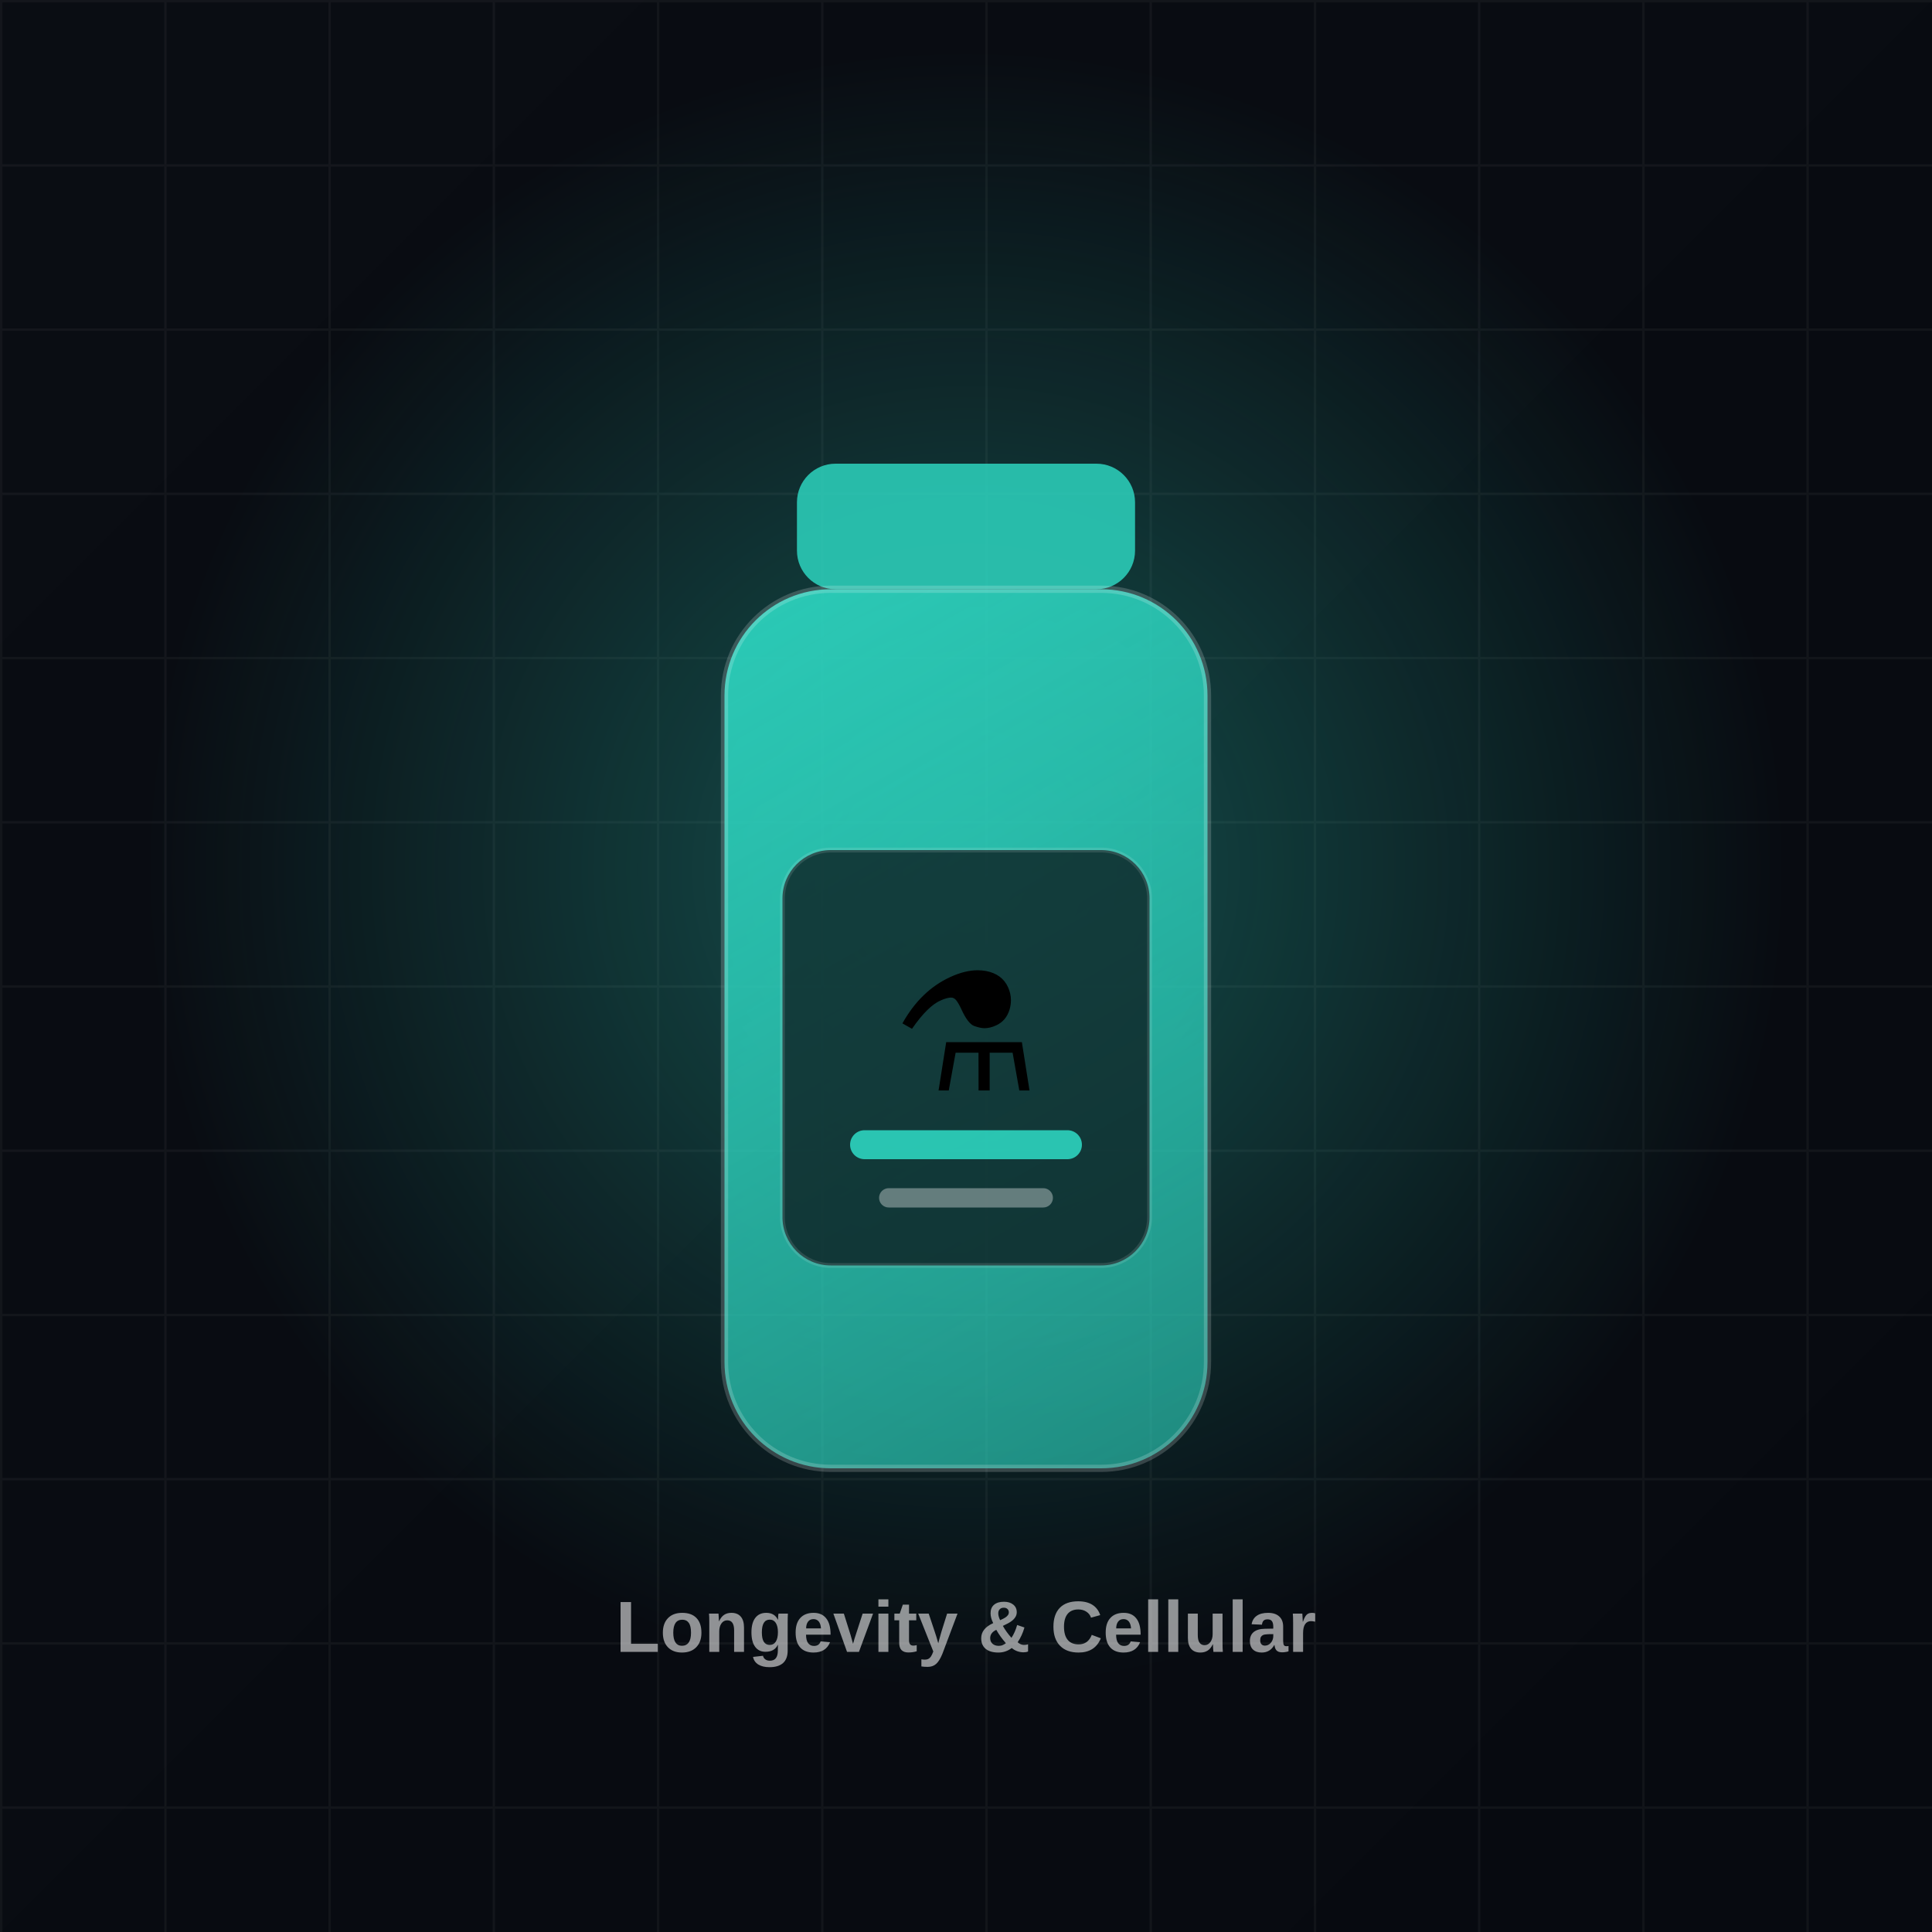
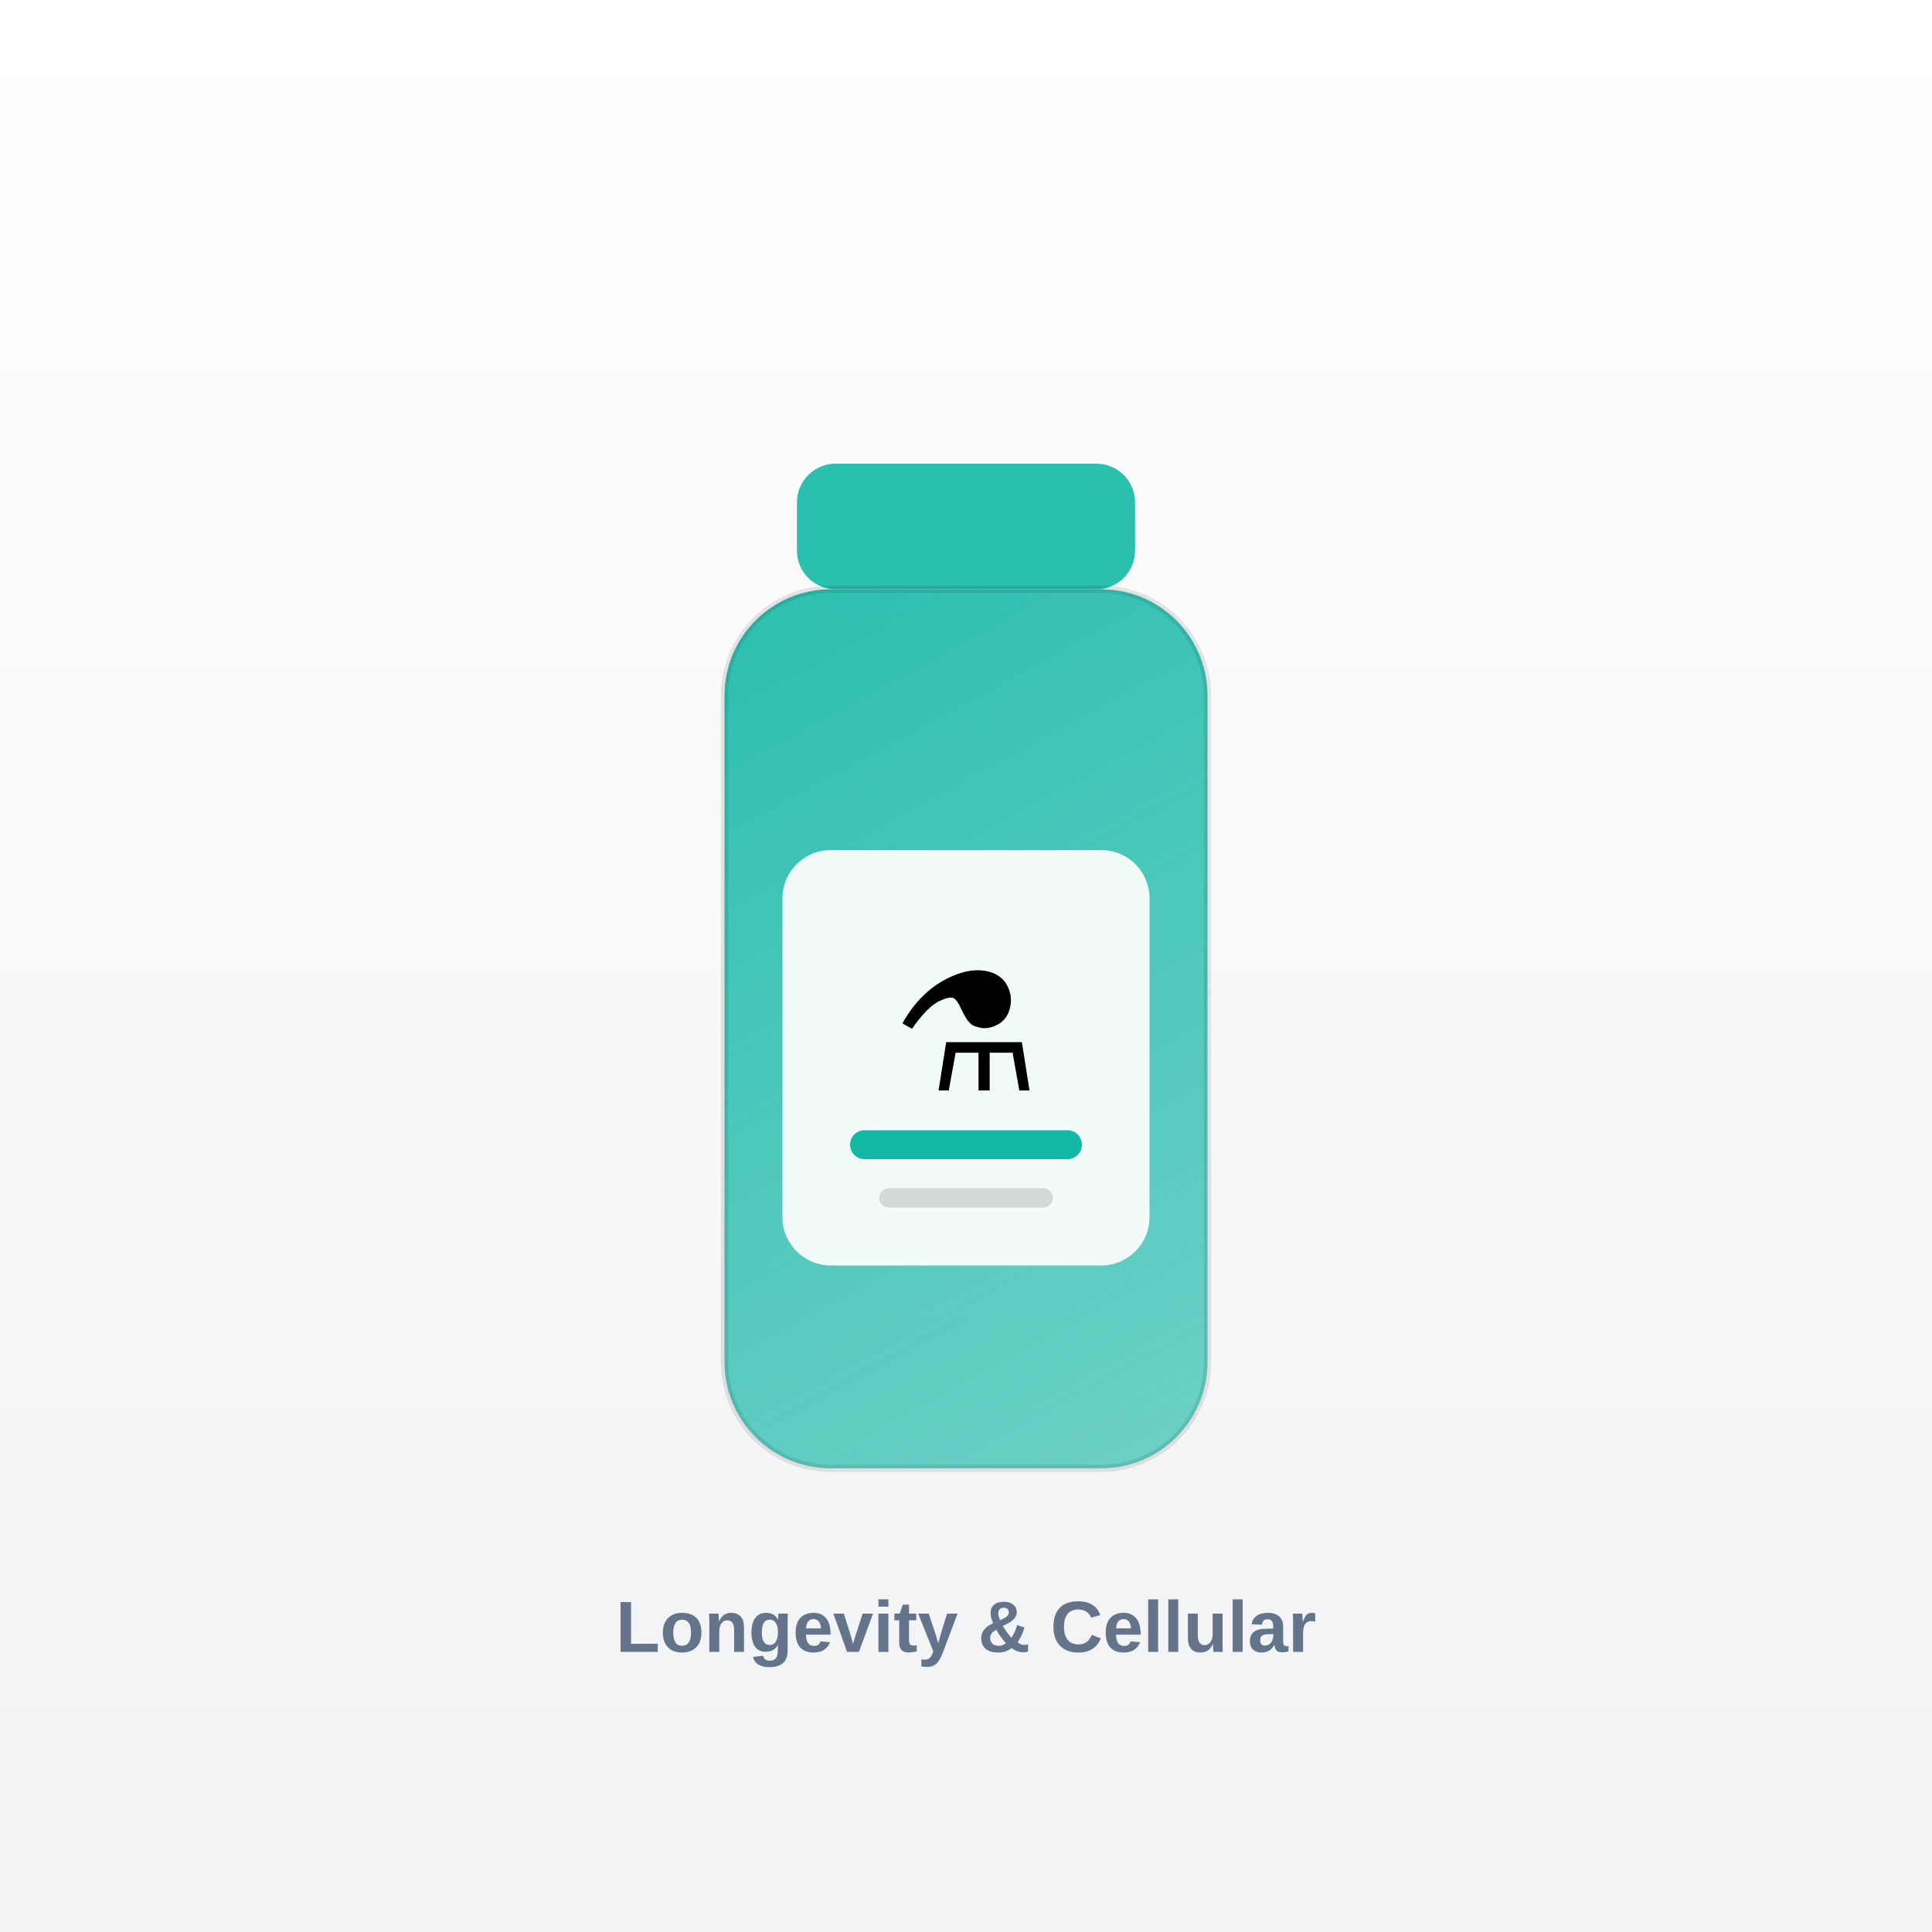
<svg xmlns="http://www.w3.org/2000/svg" viewBox="0 0 400 400" width="400" height="400">
  <defs>
-     <linearGradient id="bg" x1="0" y1="0" x2="400" y2="400" gradientUnits="userSpaceOnUse">
-       <stop offset="0" stop-color="#0a0d13" />
-       <stop offset="1" stop-color="#070a10" />
+     <linearGradient id="bg" x1="0" y1="0" x2="0" y2="400" gradientUnits="userSpaceOnUse">
+       <stop offset="0" stop-color="#ffffff" />
+       <stop offset="1" stop-color="#f1f2f4" />
    </linearGradient>
-     <linearGradient id="jar" x1="140" y1="120" x2="260" y2="330" gradientUnits="userSpaceOnUse">
-       <stop offset="0" stop-color="#2dd4bf" stop-opacity="0.95" />
-       <stop offset="1" stop-color="#2dd4bf" stop-opacity="0.55" />
+     <linearGradient id="jar" x1="150" y1="120" x2="250" y2="304" gradientUnits="userSpaceOnUse">
+       <stop offset="0" stop-color="#14b8a6" stop-opacity="0.9" />
+       <stop offset="1" stop-color="#14b8a6" stop-opacity="0.6" />
    </linearGradient>
-     <radialGradient id="glow" cx="200" cy="180" r="170" gradientUnits="userSpaceOnUse">
-       <stop offset="0" stop-color="#2dd4bf" stop-opacity="0.35" />
-       <stop offset="1" stop-color="#2dd4bf" stop-opacity="0" />
-     </radialGradient>
-     <pattern id="grid" width="34" height="34" patternUnits="userSpaceOnUse">
-       <path d="M34 0H0V34" fill="none" stroke="#ffffff" stroke-opacity="0.04" stroke-width="1" />
-     </pattern>
  </defs>
  <rect width="400" height="400" fill="url(#bg)" />
-   <rect width="400" height="400" fill="url(#grid)" />
-   <rect width="400" height="400" fill="url(#glow)" />
-   <rect x="165" y="96" width="70" height="26" rx="8" fill="#2dd4bf" fill-opacity="0.85" />
+   <rect x="165" y="96" width="70" height="26" rx="8" fill="#14b8a6" fill-opacity="0.9" />
  <rect x="150" y="122" width="100" height="182" rx="22" fill="url(#jar)" />
-   <rect x="150" y="122" width="100" height="182" rx="22" fill="none" stroke="#ffffff" stroke-opacity="0.18" stroke-width="1.5" />
-   <rect x="162" y="176" width="76" height="86" rx="10" fill="#0a0d13" fill-opacity="0.72" />
-   <rect x="162" y="176" width="76" height="86" rx="10" fill="none" stroke="#ffffff" stroke-opacity="0.12" />
+   <rect x="150" y="122" width="100" height="182" rx="22" fill="none" stroke="#00000018" stroke-width="1.5" />
+   <rect x="162" y="176" width="76" height="86" rx="10" fill="#ffffff" fill-opacity="0.92" />
  <text x="200" y="214" font-size="34" text-anchor="middle" dominant-baseline="central">⚗️</text>
-   <rect x="176" y="234" width="48" height="6" rx="3" fill="#2dd4bf" fill-opacity="0.9" />
-   <rect x="182" y="246" width="36" height="4" rx="2" fill="#ffffff" fill-opacity="0.35" />
-   <text x="200" y="342" font-size="15" font-family="Arial, sans-serif" font-weight="600" fill="#ffffff" fill-opacity="0.55" text-anchor="middle">Longevity &amp; Cellular</text>
+   <rect x="176" y="234" width="48" height="6" rx="3" fill="#14b8a6" />
+   <rect x="182" y="246" width="36" height="4" rx="2" fill="#00000022" />
+   <text x="200" y="342" font-size="15" font-family="Arial, sans-serif" font-weight="600" fill="#64748b" text-anchor="middle">Longevity &amp; Cellular</text>
</svg>
